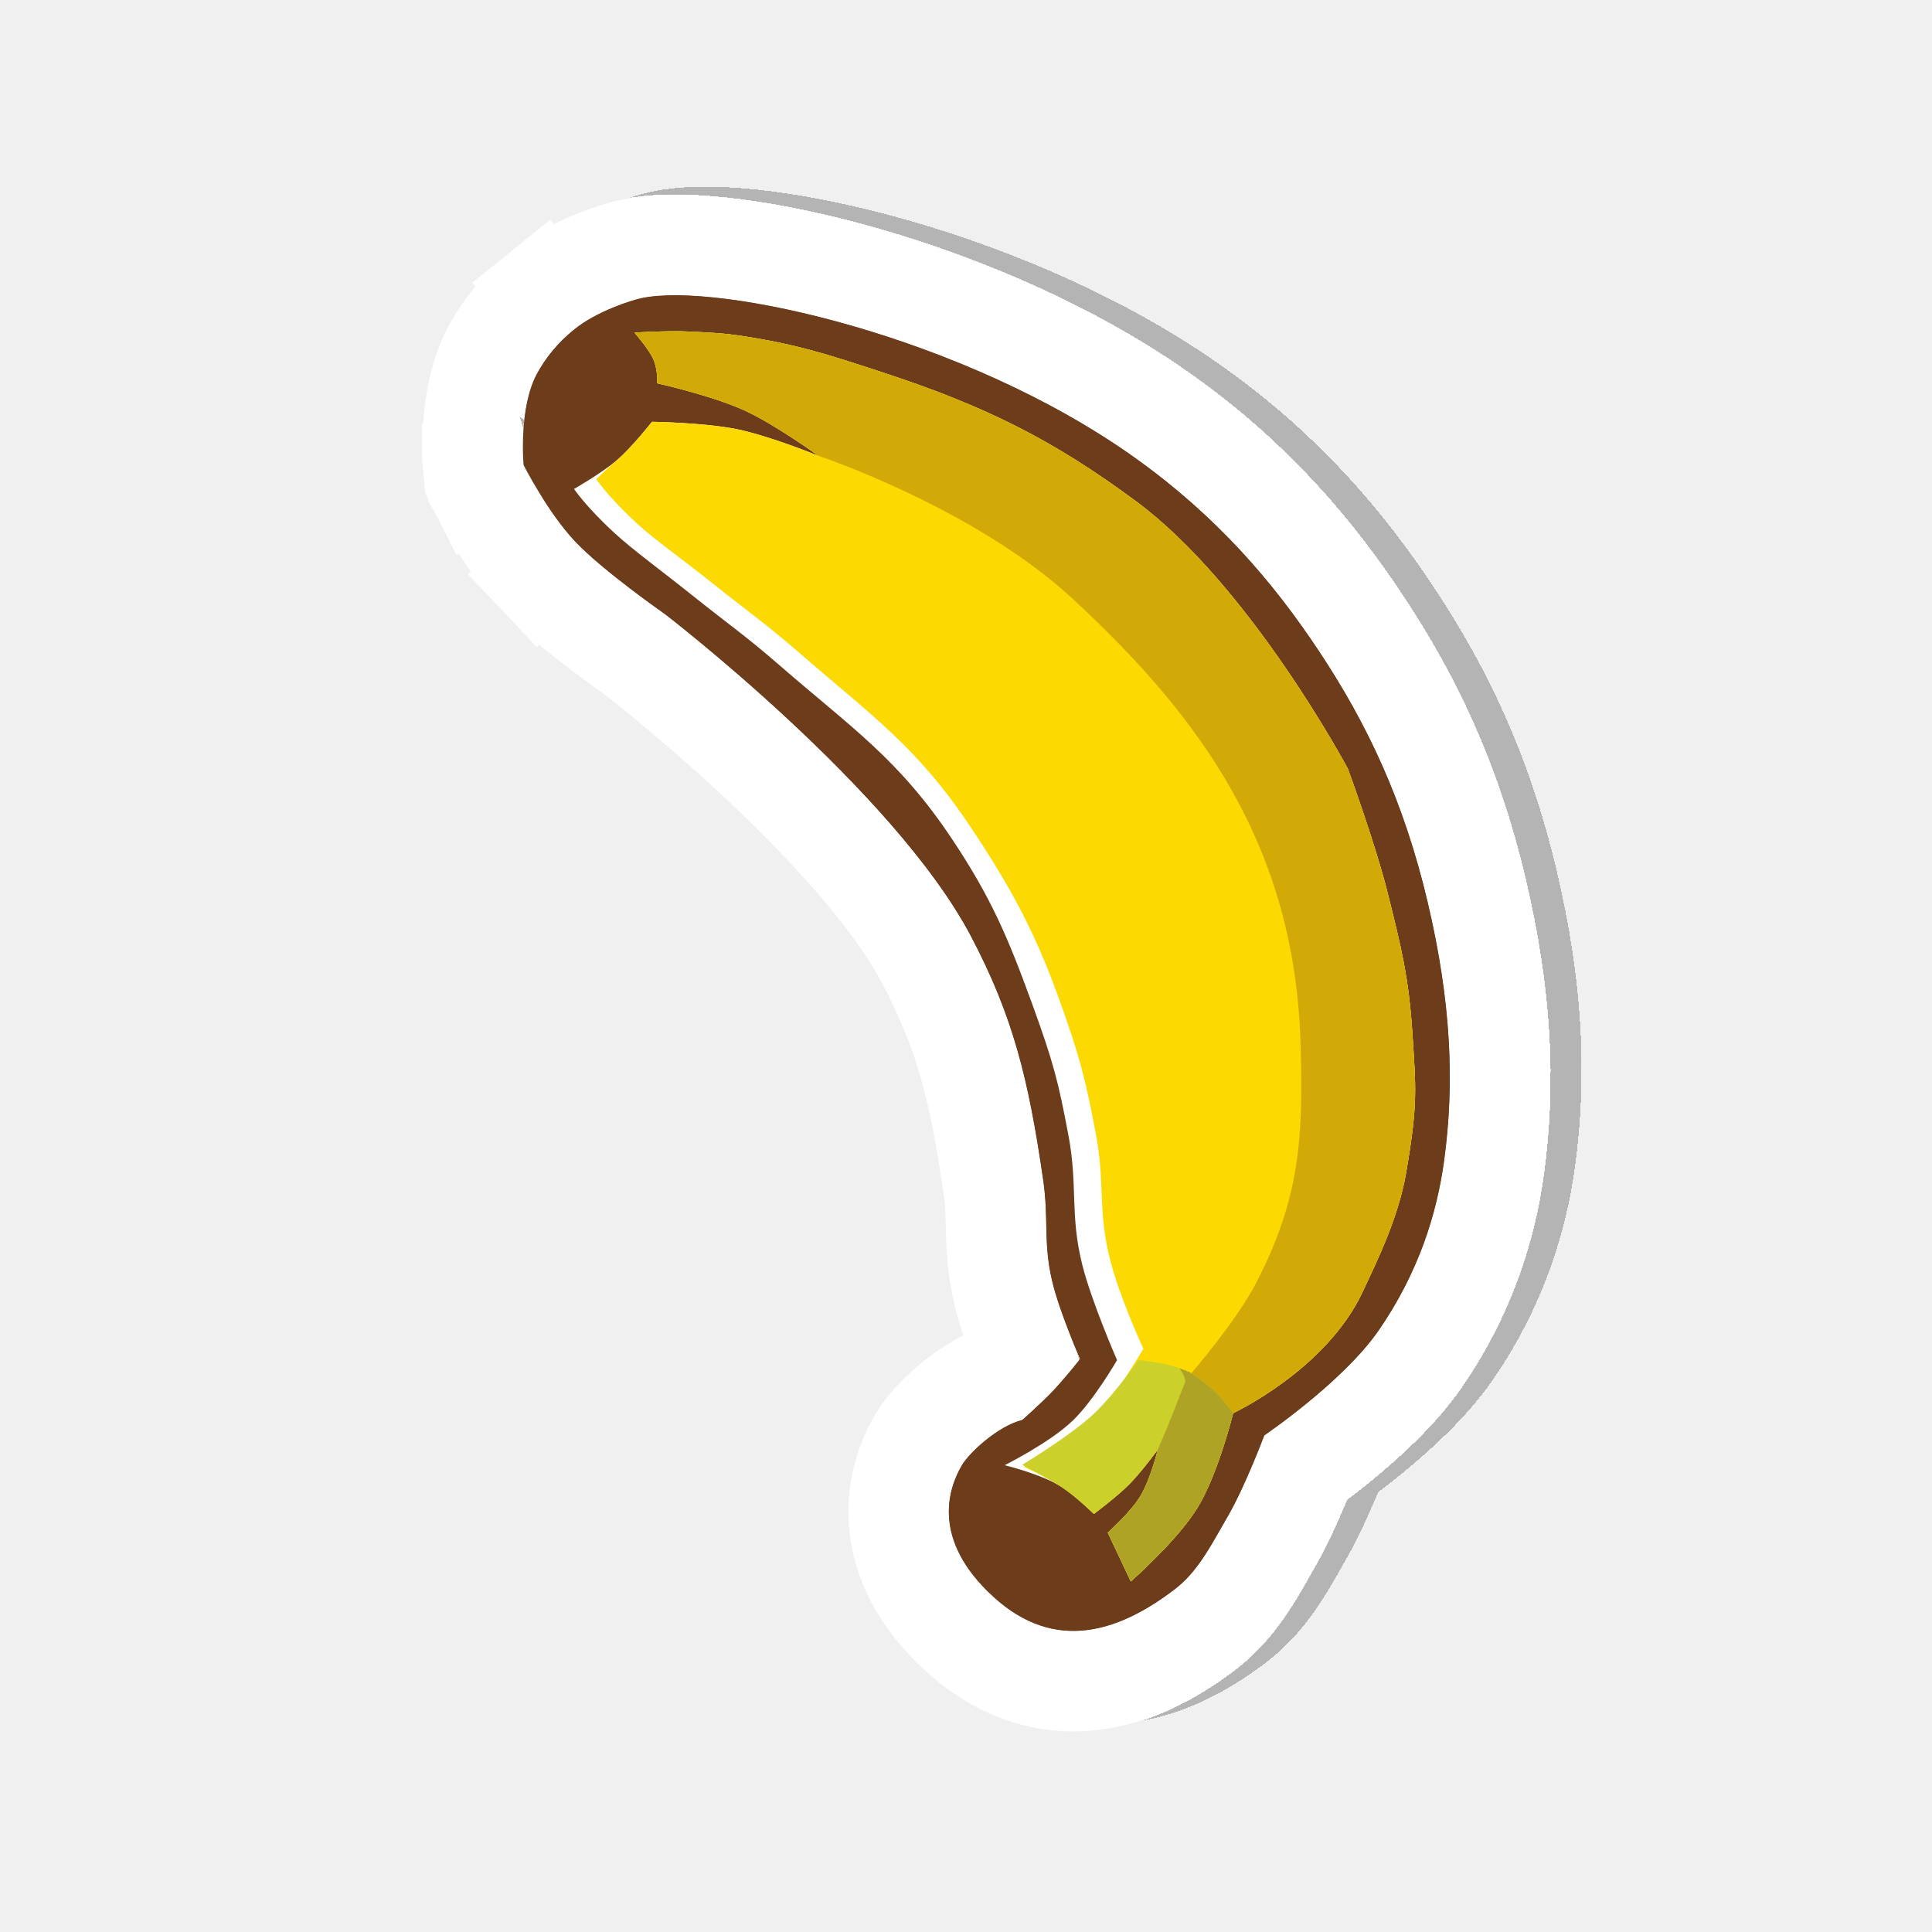
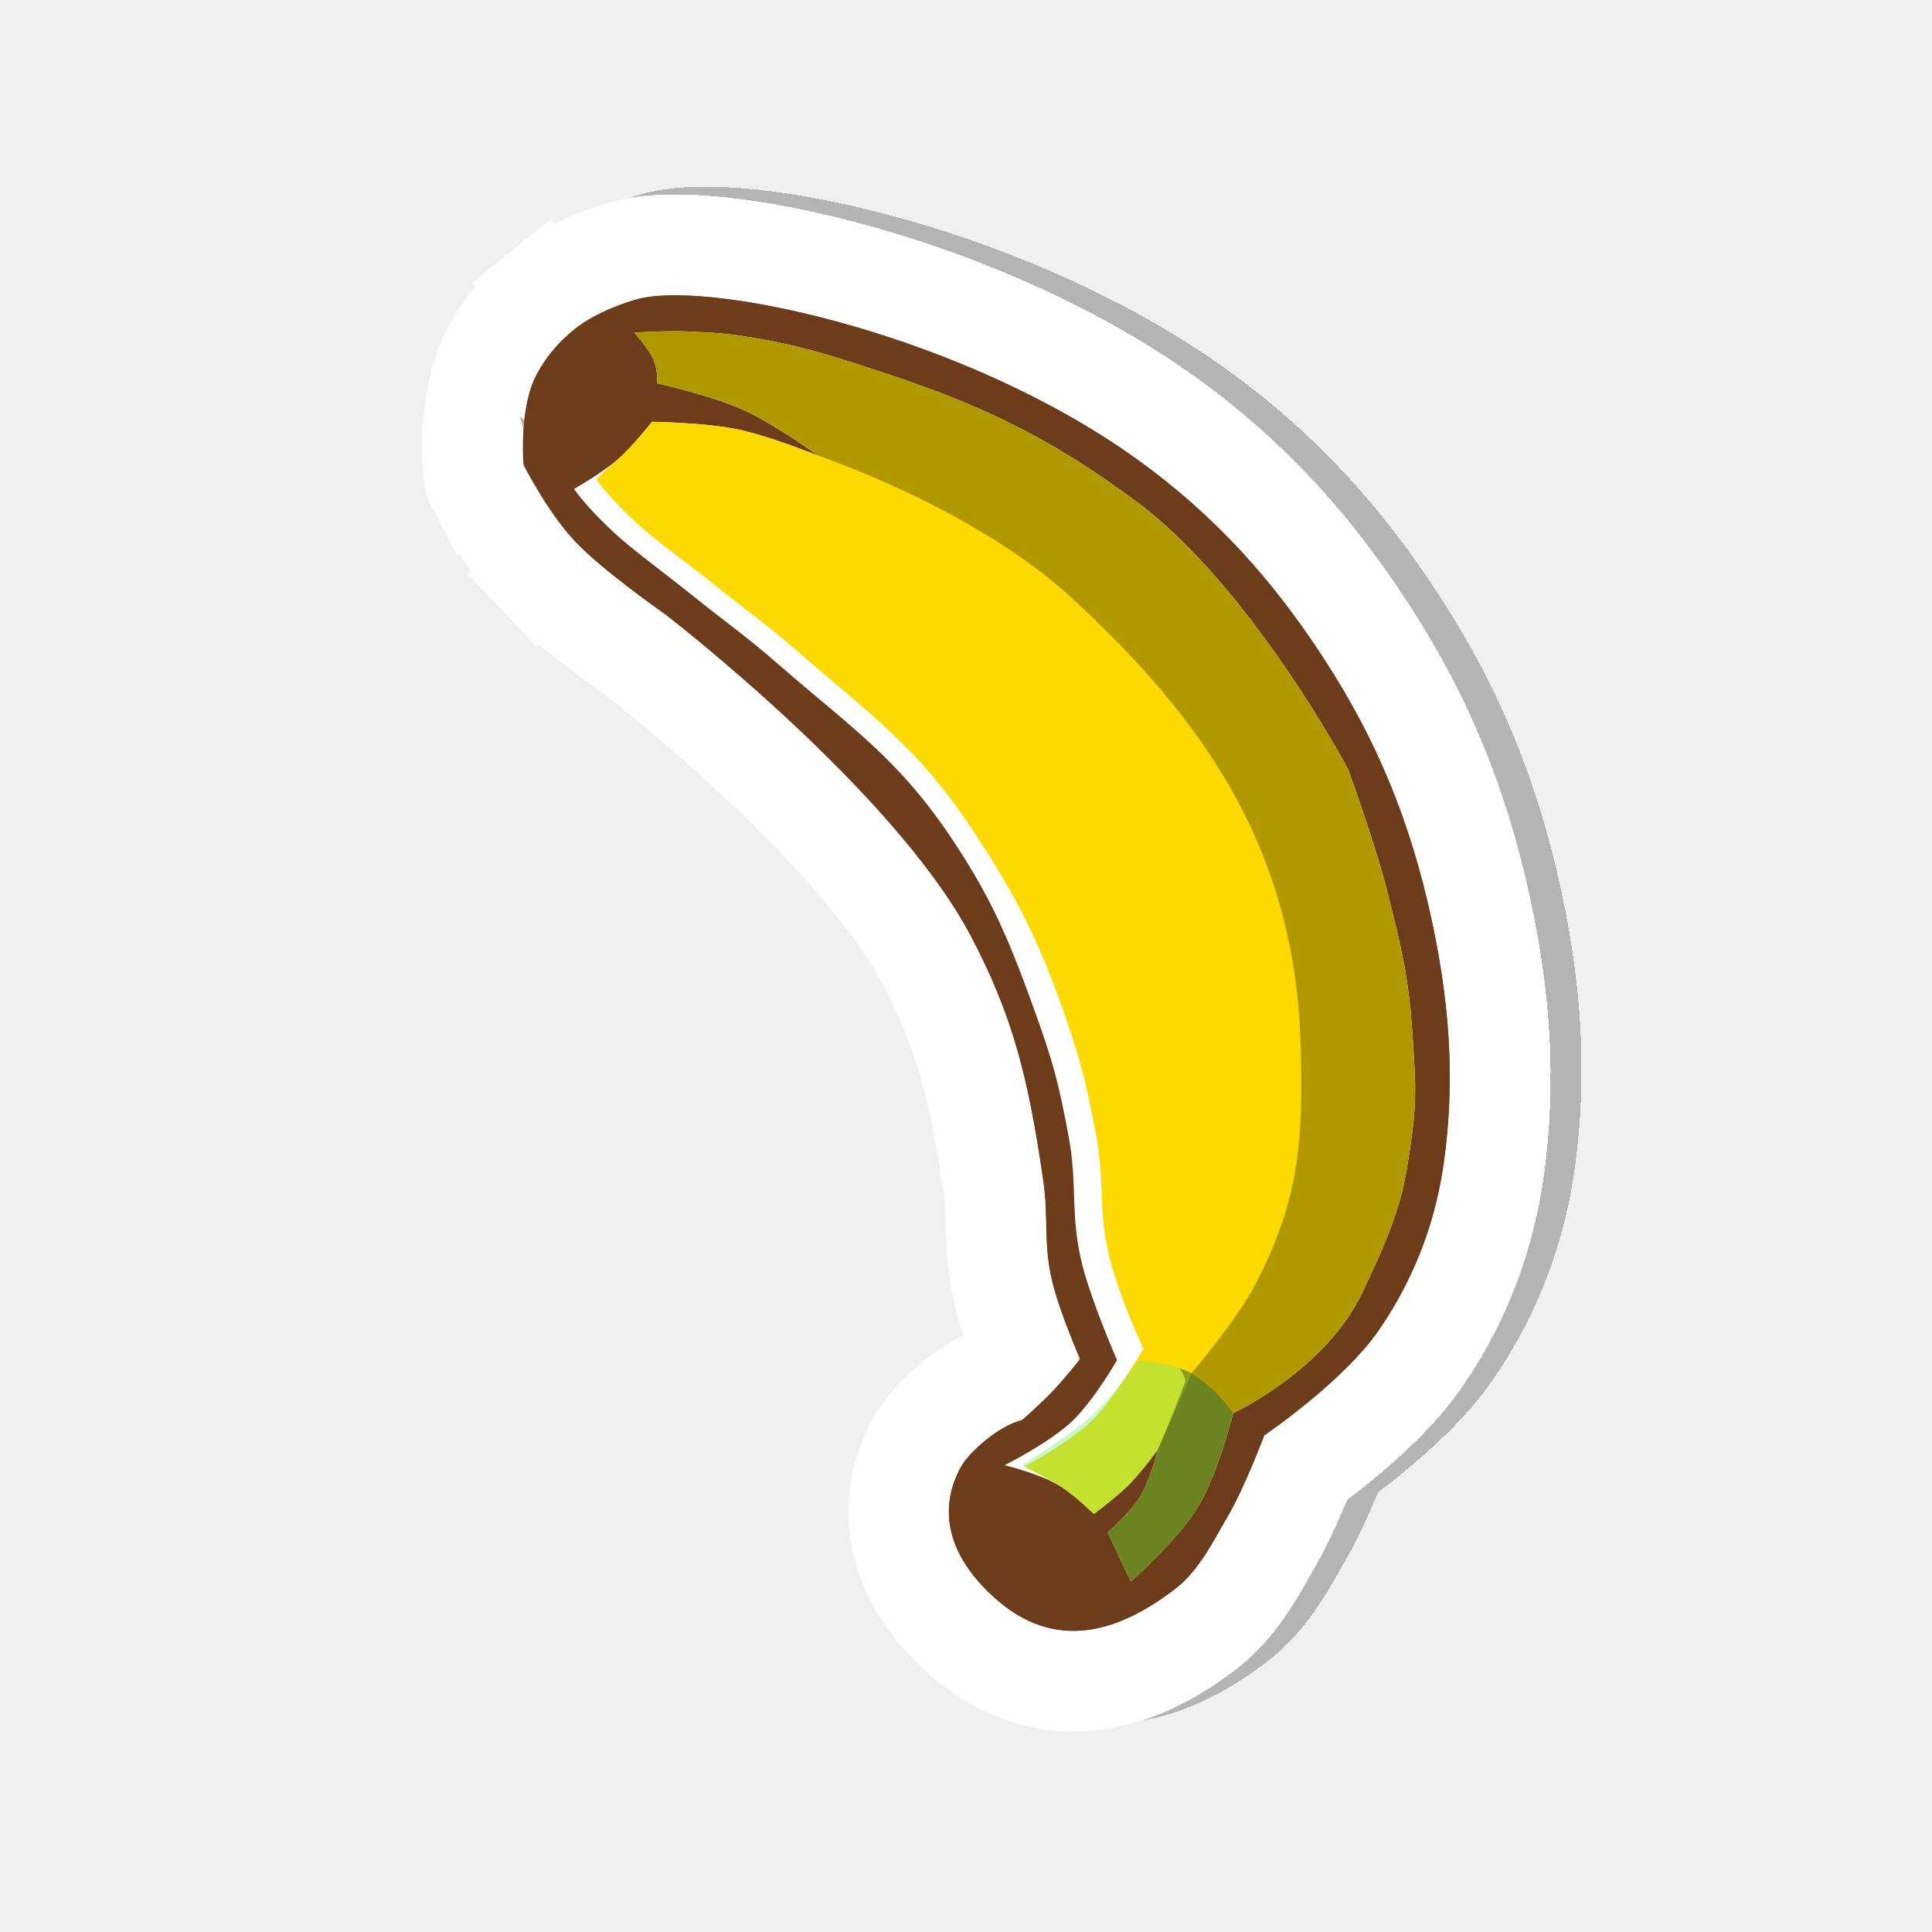
<svg xmlns="http://www.w3.org/2000/svg" width="256" height="256" viewBox="0 0 256 256" fill="none">
  <g filter="url(#filter0_d_783_462)">
    <path d="M71.219 49.399C68.674 53.957 69.375 61.623 69.375 61.623C69.375 61.623 72.554 67.885 76.228 71.769C79.921 75.673 88.036 81.317 88.036 81.317C88.036 81.317 118.431 104.616 128.673 124.092C134.221 134.64 136.286 142.939 138.231 156.407C138.974 161.552 138.217 164.604 139.393 169.668C140.369 173.868 143.129 180.057 143.129 180.057C143.129 180.057 141.105 182.619 139.675 184.142C138.118 185.801 135.453 188.159 135.453 188.159C132.291 188.914 128.451 192.449 127.445 194.167C125.625 197.276 123.383 204.029 131.6 211.56C139.817 219.09 148.318 216.208 155.683 210.57C158.708 208.255 160.381 204.92 162.724 200.866C165.012 196.908 167.528 190.191 167.528 190.191C167.528 190.191 177.949 183.138 182.678 176.293C188.022 168.556 190.408 160.723 191.351 153.83C192.782 143.376 192.258 132.626 189.187 119.581C185.997 106.029 181.103 95.83 174.809 86.329C168.665 77.054 161.216 68.41 150.473 60.719C127.892 44.553 95.24 37.309 84.985 39.508C83.632 39.799 79.083 41.233 76.109 43.634C73.812 45.489 72.306 47.45 71.219 49.399Z" fill="#6D3C1B" />
-     <path d="M69.375 61.623L62.747 62.229L62.863 63.498L63.44 64.635L69.375 61.623ZM69.375 61.623C63.44 64.635 63.44 64.636 63.441 64.637L63.441 64.638L63.443 64.642L63.447 64.65L63.459 64.674L63.498 64.748C63.529 64.81 63.573 64.894 63.628 64.999C63.739 65.209 63.896 65.503 64.094 65.864C64.488 66.583 65.053 67.58 65.745 68.711C67.082 70.898 69.079 73.898 71.393 76.344L76.228 71.769L71.393 76.344C73.644 78.724 76.98 81.393 79.481 83.3C80.784 84.294 81.964 85.158 82.817 85.773C83.245 86.082 83.594 86.329 83.838 86.502C83.943 86.576 84.028 86.636 84.093 86.682C84.142 86.72 84.208 86.771 84.289 86.834C84.499 86.998 84.816 87.246 85.225 87.571C86.045 88.221 87.237 89.179 88.704 90.391C91.64 92.82 95.658 96.254 99.981 100.275C108.81 108.488 118.228 118.53 122.782 127.19C127.845 136.817 129.757 144.296 131.644 157.358C131.905 159.17 131.937 160.603 131.976 162.386C131.982 162.659 131.988 162.941 131.996 163.233C132.05 165.434 132.17 167.989 132.91 171.175C133.513 173.769 134.597 176.738 135.43 178.865C135.434 178.877 135.439 178.888 135.443 178.899C135.221 179.152 135.011 179.385 134.822 179.586C134.211 180.237 133.298 181.111 132.459 181.888C132.311 182.025 132.17 182.155 132.037 182.276C129.812 183.147 127.865 184.491 126.466 185.618C124.705 187.036 122.79 188.944 121.701 190.804C120.366 193.084 118.742 196.916 119.123 201.731C119.518 206.709 121.978 211.77 127.103 216.467C132.531 221.441 138.606 223.342 144.746 222.613C150.517 221.927 155.614 219.005 159.728 215.856C163.553 212.928 165.883 208.8 167.743 205.505C167.999 205.051 168.246 204.613 168.487 204.196C169.851 201.837 171.184 198.847 172.119 196.626C172.456 195.825 172.757 195.088 173.005 194.468C173.055 194.431 173.106 194.393 173.159 194.355C174.284 193.532 175.835 192.361 177.548 190.957C180.85 188.252 185.239 184.296 188.154 180.076C194.193 171.334 196.887 162.469 197.946 154.732C199.502 143.364 198.898 131.787 195.666 118.056C192.277 103.658 187.039 92.738 180.358 82.653C173.867 72.854 165.883 63.566 154.348 55.307C142.282 46.669 127.732 40.537 114.96 36.834C108.549 34.975 102.461 33.692 97.215 33.02C92.145 32.37 87.277 32.21 83.59 33.001C82.448 33.245 80.585 33.812 78.608 34.63C76.642 35.444 74.112 36.692 71.927 38.456L76.109 43.634L71.927 38.456C68.909 40.894 66.87 43.534 65.407 46.155C63.376 49.793 62.855 54.099 62.698 56.838C62.612 58.326 62.622 59.633 62.653 60.572C62.668 61.045 62.69 61.434 62.708 61.716C62.717 61.857 62.725 61.972 62.732 62.059C62.736 62.102 62.739 62.138 62.741 62.166L62.744 62.203L62.746 62.217L62.746 62.224L62.746 62.226C62.746 62.227 62.747 62.229 69.375 61.623Z" stroke="white" stroke-width="13.312" />
+     <path d="M69.375 61.623L62.747 62.229L62.863 63.498L63.44 64.635L69.375 61.623ZM69.375 61.623C63.44 64.635 63.44 64.636 63.441 64.637L63.441 64.638L63.443 64.642L63.447 64.65L63.459 64.674L63.498 64.748C63.529 64.81 63.573 64.894 63.628 64.999C63.739 65.209 63.896 65.503 64.094 65.864C64.488 66.583 65.053 67.58 65.745 68.711C67.082 70.898 69.079 73.898 71.393 76.344L76.228 71.769L71.393 76.344C73.644 78.724 76.98 81.393 79.481 83.3C80.784 84.294 81.964 85.158 82.817 85.773C83.245 86.082 83.594 86.329 83.838 86.502C83.943 86.576 84.028 86.636 84.093 86.682C84.142 86.72 84.208 86.771 84.289 86.834C84.499 86.998 84.816 87.246 85.225 87.571C86.045 88.221 87.237 89.179 88.704 90.391C91.64 92.82 95.658 96.254 99.981 100.275C108.81 108.488 118.228 118.53 122.782 127.19C127.845 136.817 129.757 144.296 131.644 157.358C131.905 159.17 131.937 160.603 131.976 162.386C131.982 162.659 131.988 162.941 131.996 163.233C132.05 165.434 132.17 167.989 132.91 171.175C133.513 173.769 134.597 176.738 135.43 178.865C135.434 178.877 135.439 178.888 135.443 178.899C135.221 179.152 135.011 179.385 134.822 179.586C134.211 180.237 133.298 181.111 132.459 181.888C132.311 182.025 132.17 182.155 132.037 182.276C129.812 183.147 127.865 184.491 126.466 185.618C124.705 187.036 122.79 188.944 121.701 190.804C120.366 193.084 118.742 196.916 119.123 201.731C119.518 206.709 121.978 211.77 127.103 216.467C132.531 221.441 138.606 223.342 144.746 222.612C150.517 221.927 155.614 219.005 159.728 215.856C163.553 212.928 165.883 208.8 167.743 205.505C167.999 205.051 168.246 204.613 168.487 204.196C169.851 201.837 171.184 198.847 172.119 196.626C172.456 195.825 172.757 195.088 173.005 194.468C173.055 194.431 173.106 194.393 173.159 194.355C174.284 193.532 175.835 192.361 177.548 190.957C180.85 188.252 185.239 184.296 188.154 180.076C194.193 171.334 196.887 162.469 197.946 154.732C199.502 143.364 198.898 131.787 195.666 118.056C192.277 103.658 187.039 92.738 180.358 82.653C173.867 72.854 165.883 63.566 154.348 55.307C142.282 46.669 127.732 40.537 114.96 36.834C108.549 34.975 102.461 33.692 97.215 33.02C92.145 32.37 87.277 32.21 83.59 33C82.448 33.245 80.585 33.812 78.608 34.63C76.642 35.444 74.112 36.692 71.927 38.456L76.109 43.634L71.927 38.456C68.909 40.894 66.87 43.534 65.407 46.155C63.376 49.793 62.855 54.099 62.698 56.838C62.612 58.326 62.622 59.633 62.653 60.572C62.668 61.045 62.69 61.434 62.708 61.716C62.717 61.857 62.725 61.972 62.732 62.058C62.736 62.102 62.739 62.138 62.741 62.166L62.744 62.203L62.746 62.217L62.746 62.224L62.746 62.226C62.746 62.227 62.747 62.229 69.375 61.623Z" stroke="white" stroke-width="13.312" />
  </g>
  <path d="M71.219 49.399C68.674 53.957 69.375 61.623 69.375 61.623C69.375 61.623 72.554 67.885 76.228 71.769C79.921 75.673 88.036 81.317 88.036 81.317C88.036 81.317 118.431 104.616 128.673 124.092C134.221 134.64 136.286 142.939 138.231 156.407C138.974 161.552 138.217 164.604 139.393 169.668C140.369 173.868 143.129 180.057 143.129 180.057C143.129 180.057 141.105 182.619 139.675 184.142C138.118 185.801 135.453 188.159 135.453 188.159C132.291 188.914 128.451 192.449 127.445 194.167C125.625 197.276 123.383 204.029 131.6 211.56C139.817 219.09 148.318 216.208 155.683 210.57C158.708 208.255 160.381 204.92 162.724 200.866C165.012 196.908 167.528 190.191 167.528 190.191C167.528 190.191 177.949 183.138 182.678 176.293C188.022 168.556 190.408 160.723 191.351 153.83C192.782 143.376 192.258 132.626 189.187 119.581C185.997 106.029 181.103 95.83 174.809 86.329C168.665 77.054 161.216 68.41 150.473 60.719C127.892 44.553 95.24 37.309 84.985 39.508C83.632 39.799 79.083 41.233 76.109 43.634C73.812 45.489 72.306 47.45 71.219 49.399Z" fill="#6D3C1B" />
  <path d="M149.838 209.543L146.791 203.084C146.791 203.084 149.77 200.439 151.08 198.299C152.44 196.076 153.432 192.054 153.432 192.054C153.432 192.054 151.3 194.982 149.678 196.628C147.984 198.347 144.944 200.6 144.944 200.6C144.944 200.6 142.347 198.042 140.37 196.846C137.786 195.282 133.123 194.147 133.123 194.147C133.123 194.147 139.12 191.156 142.156 188.229C144.944 185.541 148.016 180.227 148.016 180.227C148.016 180.227 144.703 172.658 143.436 167.699C141.74 161.061 142.835 157.144 141.586 150.508C140.258 143.453 139.645 140.905 136.685 132.792C133.523 124.123 131.3 118.912 126.186 111.231C119.041 100.501 112.846 96.465 103.185 88.061C98.816 84.26 96.131 82.412 91.611 78.792C87.656 75.624 83.93 72.924 81.484 70.681C77.599 67.12 76.064 64.788 76.064 64.788C76.064 64.788 79.773 62.682 81.823 60.906C83.825 59.17 86.39 55.887 86.39 55.887C86.39 55.887 93.329 55.989 97.657 56.873C101.999 57.759 108.444 60.397 108.444 60.397C108.444 60.397 102.731 56.248 98.649 54.379C94.353 52.412 87.094 50.788 87.094 50.788C87.094 50.788 87.183 49.019 86.595 47.648C86.001 46.264 84.07 44.073 84.07 44.073C84.07 44.073 88.483 43.79 91.306 43.932C94.216 44.078 95.855 44.129 98.732 44.582C105.73 45.682 109.647 46.961 116.282 49.127L116.644 49.245C130.732 53.843 139.622 58.368 150.492 66.397C165.679 77.616 178.608 101.884 178.608 101.884C178.608 101.884 182.24 111.796 183.877 118.343C185.667 125.5 186.686 129.586 187.152 136.949C187.609 144.168 187.909 146.194 186.307 155.453C185.274 161.422 182.429 167.174 180.543 171.204C175.722 181.497 163.399 187.249 163.399 187.249C163.399 187.249 161.412 195.291 158.694 199.739C156.004 204.142 149.838 209.543 149.838 209.543Z" fill="white" />
-   <path d="M149.838 209.543L146.79 203.084C146.79 203.084 149.77 200.439 151.079 198.299C152.439 196.076 153.432 192.054 153.432 192.054C153.432 192.054 151.299 194.982 149.677 196.628C147.984 198.347 144.943 200.6 144.943 200.6C144.943 200.6 142.347 198.042 140.369 196.846C137.786 195.282 135.684 194.371 135.684 194.371C135.684 194.371 141.702 191.124 144.738 188.197C147.527 185.509 151.502 178.726 151.502 178.726C151.502 178.726 148.377 171.948 147.11 166.989C145.414 160.351 146.464 156.945 145.215 150.309C143.887 143.255 143.085 139.916 140.125 131.802C136.963 123.134 133.761 117.321 128.647 109.64C121.503 98.91 115.563 94.897 105.902 86.493C101.533 82.692 98.848 80.843 94.328 77.223C90.373 74.056 86.881 71.634 84.434 69.391C80.549 65.83 79.015 63.498 79.015 63.498C79.015 63.498 79.773 62.682 81.822 60.906C83.825 59.17 86.39 55.887 86.39 55.887C86.39 55.887 93.329 55.989 97.657 56.873C101.999 57.759 108.443 60.397 108.443 60.397C108.443 60.397 102.731 56.248 98.649 54.379C94.352 52.412 87.094 50.788 87.094 50.788C87.094 50.788 87.183 49.019 86.595 47.648C86.001 46.264 84.069 44.073 84.069 44.073C84.069 44.073 88.483 43.79 91.306 43.932C94.215 44.078 95.855 44.129 98.732 44.582C105.73 45.682 109.647 46.961 116.281 49.127L116.644 49.245C130.731 53.843 139.622 58.368 150.492 66.397C165.679 77.616 178.608 101.884 178.608 101.884C178.608 101.884 182.24 111.796 183.877 118.343C185.667 125.5 186.685 129.586 187.151 136.949C187.608 144.168 187.909 146.194 186.307 155.453C185.274 161.422 182.429 167.174 180.542 171.204C175.722 181.497 163.399 187.249 163.399 187.249C163.399 187.249 161.411 195.291 158.694 199.739C156.004 204.142 149.838 209.543 149.838 209.543Z" fill="#FCD900" />
-   <path d="M149.838 209.543L146.791 203.084C146.791 203.084 149.77 200.439 151.08 198.299C152.44 196.076 153.432 192.054 153.432 192.054L157.936 181.869C157.936 181.869 163.862 175.006 166.459 169.972C172.237 158.768 172.714 150.832 172.332 138.232C171.54 112.099 159.084 95.016 142.135 79.342C129.084 67.271 108.444 60.397 108.444 60.397C108.444 60.397 102.731 56.248 98.649 54.379C94.353 52.412 87.094 50.788 87.094 50.788C87.094 50.788 87.183 49.019 86.595 47.648C86.001 46.264 84.07 44.073 84.07 44.073C84.07 44.073 88.483 43.79 91.306 43.932C94.216 44.078 95.855 44.129 98.732 44.582C105.857 45.702 109.788 47.007 116.644 49.245C130.732 53.843 139.622 58.368 150.492 66.397C165.679 77.616 178.608 101.884 178.608 101.884C178.608 101.884 182.24 111.796 183.877 118.343C185.667 125.5 186.686 129.586 187.152 136.949C187.609 144.168 187.909 146.194 186.307 155.453C185.274 161.422 182.429 167.174 180.543 171.204C175.722 181.497 163.399 187.249 163.399 187.249C163.399 187.249 161.412 195.291 158.694 199.739C156.004 204.142 149.838 209.543 149.838 209.543Z" fill="#D1AA08" />
-   <path d="M149.838 209.543L146.791 203.084C146.791 203.084 149.77 200.439 151.08 198.299C152.44 196.076 153.432 192.054 153.432 192.054C153.432 192.054 151.3 194.982 149.678 196.628C147.984 198.347 144.944 200.6 144.944 200.6C144.944 200.6 142.347 198.042 140.37 196.846C137.786 195.282 135.45 194.093 135.45 194.093C135.45 194.093 142.048 190.122 145.085 187.195C147.873 184.507 150.855 180.217 150.855 180.217C150.855 180.217 153.395 180.508 154.674 180.81C156.063 181.137 157.68 181.847 157.68 181.847C157.68 181.847 159.868 183.297 161.063 184.465C162.078 185.457 163.399 187.249 163.399 187.249C163.399 187.249 161.412 195.291 158.694 199.739C156.004 204.142 149.838 209.543 149.838 209.543Z" fill="#CBD02A" />
-   <path d="M149.838 209.543L146.79 203.084C146.79 203.084 149.77 200.439 151.079 198.299C152.439 196.076 153.432 192.054 153.432 192.054C153.432 192.054 154.677 189.141 155.394 187.323C156.106 185.518 157.055 183.082 157.055 183.082C157.055 183.082 157.041 182.666 156.866 182.291C156.709 181.955 156.287 181.3 156.287 181.3C157.075 181.581 157.679 181.846 157.679 181.846C157.679 181.846 159.868 183.296 161.063 184.465C162.077 185.457 163.399 187.249 163.399 187.249C163.399 187.249 161.411 195.291 158.694 199.739C156.004 204.142 149.838 209.543 149.838 209.543Z" fill="#AFA326" />
+   <path d="M149.838 209.543L146.79 203.084C146.79 203.084 149.77 200.439 151.079 198.299C152.439 196.076 153.432 192.054 153.432 192.054C153.432 192.054 151.299 194.982 149.677 196.628C147.984 198.347 144.943 200.6 144.943 200.6C144.943 200.6 142.347 198.042 140.369 196.846C137.786 195.282 135.684 194.371 135.684 194.371C135.684 194.371 141.702 191.124 144.738 188.197C147.527 185.509 151.502 178.726 151.502 178.726C151.502 178.726 148.377 171.948 147.11 166.989C145.414 160.351 146.464 156.945 145.215 150.309C143.887 143.255 143.085 139.916 140.125 131.802C136.963 123.134 133.761 117.321 128.647 109.64C121.503 98.91 115.563 94.897 105.902 86.493C101.533 82.692 98.848 80.843 94.328 77.223C90.373 74.056 86.881 71.634 84.434 69.391C80.549 65.83 79.015 63.498 79.015 63.498C79.015 63.498 79.773 62.682 81.822 60.906C83.825 59.17 86.39 55.887 86.39 55.887C86.39 55.887 93.329 55.989 97.657 56.873C101.999 57.759 108.443 60.397 108.443 60.397C108.443 60.397 102.731 56.248 98.649 54.379C94.352 52.412 87.094 50.788 87.094 50.788C87.094 50.788 87.183 49.019 86.595 47.648C86.001 46.264 84.069 44.073 84.069 44.073C84.069 44.073 88.483 43.79 91.306 43.932C94.215 44.078 95.855 44.129 98.732 44.582C105.73 45.682 109.647 46.961 116.281 49.127L116.644 49.245C130.731 53.843 139.622 58.368 150.492 66.398C165.679 77.616 178.608 101.884 178.608 101.884C178.608 101.884 182.24 111.796 183.877 118.343C185.667 125.5 186.685 129.586 187.151 136.949C187.608 144.168 187.909 146.194 186.307 155.453C185.274 161.422 182.429 167.174 180.542 171.204C175.722 181.497 163.399 187.249 163.399 187.249C163.399 187.249 161.411 195.291 158.694 199.739C156.004 204.142 149.838 209.543 149.838 209.543Z" fill="#FCD900" />
+   <path d="M149.838 209.543L146.791 203.084C146.791 203.084 149.77 200.439 151.08 198.299C152.44 196.076 153.432 192.054 153.432 192.054L157.936 181.869C157.936 181.869 163.862 175.006 166.459 169.971C172.237 158.768 172.714 150.832 172.332 138.232C171.54 112.099 159.084 95.016 142.135 79.342C129.084 67.271 108.444 60.397 108.444 60.397C108.444 60.397 102.731 56.248 98.649 54.379C94.353 52.412 87.094 50.788 87.094 50.788C87.094 50.788 87.183 49.019 86.595 47.648C86.001 46.264 84.07 44.073 84.07 44.073C84.07 44.073 88.483 43.79 91.306 43.932C94.216 44.078 95.855 44.129 98.732 44.582C105.857 45.702 109.788 47.007 116.644 49.245C130.732 53.843 139.622 58.368 150.492 66.397C165.679 77.616 178.608 101.884 178.608 101.884C178.608 101.884 182.24 111.796 183.877 118.343C185.667 125.5 186.686 129.586 187.152 136.949C187.609 144.168 187.909 146.194 186.307 155.453C185.274 161.422 182.429 167.174 180.543 171.204C175.722 181.497 163.399 187.249 163.399 187.249C163.399 187.249 161.412 195.291 158.694 199.739C156.004 204.142 149.838 209.543 149.838 209.543Z" fill="black" fill-opacity="0.3" />
+   <path d="M149.838 209.543L146.791 203.084C146.791 203.084 149.77 200.439 151.08 198.299C152.44 196.076 153.432 192.054 153.432 192.054C153.432 192.054 151.3 194.982 149.678 196.628C147.984 198.347 144.944 200.6 144.944 200.6C144.944 200.6 142.347 198.042 140.37 196.846C137.786 195.282 135.45 194.093 135.45 194.093C135.45 194.093 142.048 190.122 145.085 187.195C147.873 184.507 150.855 180.217 150.855 180.217C150.855 180.217 153.395 180.508 154.674 180.81C156.063 181.137 157.68 181.847 157.68 181.847C157.68 181.847 159.868 183.297 161.063 184.465C162.078 185.457 163.399 187.249 163.399 187.249C163.399 187.249 161.412 195.291 158.694 199.739C156.004 204.142 149.838 209.543 149.838 209.543Z" fill="#75ED77" fill-opacity="0.4" />
+   <path d="M149.838 209.543L146.79 203.084C146.79 203.084 149.77 200.439 151.079 198.299C152.439 196.076 153.432 192.054 153.432 192.054C153.432 192.054 154.677 189.141 155.394 187.323C156.106 185.517 157.055 183.082 157.055 183.082C157.055 183.082 157.041 182.666 156.866 182.291C156.709 181.955 156.287 181.3 156.287 181.3C157.075 181.581 157.679 181.846 157.679 181.846C157.679 181.846 159.868 183.296 161.063 184.465C162.077 185.457 163.399 187.249 163.399 187.249C163.399 187.249 161.411 195.291 158.694 199.739C156.004 204.142 149.838 209.543 149.838 209.543Z" fill="#010100" fill-opacity="0.3" />
  <defs>
    <filter id="filter0_d_783_462" x="55.975" y="24.788" width="153.543" height="204.632" filterUnits="userSpaceOnUse" color-interpolation-filters="sRGB">
      <feFlood flood-opacity="0" result="BackgroundImageFix" />
      <feColorMatrix in="SourceAlpha" type="matrix" values="0 0 0 0 0 0 0 0 0 0 0 0 0 0 0 0 0 0 127 0" result="hardAlpha" />
      <feOffset dx="4.096" dy="-1.024" />
      <feComposite in2="hardAlpha" operator="out" />
      <feColorMatrix type="matrix" values="0 0 0 0 0 0 0 0 0 0 0 0 0 0 0 0 0 0 0.25 0" />
      <feBlend mode="normal" in2="BackgroundImageFix" result="effect1_dropShadow_783_462" />
      <feBlend mode="normal" in="SourceGraphic" in2="effect1_dropShadow_783_462" result="shape" />
    </filter>
  </defs>
</svg>
